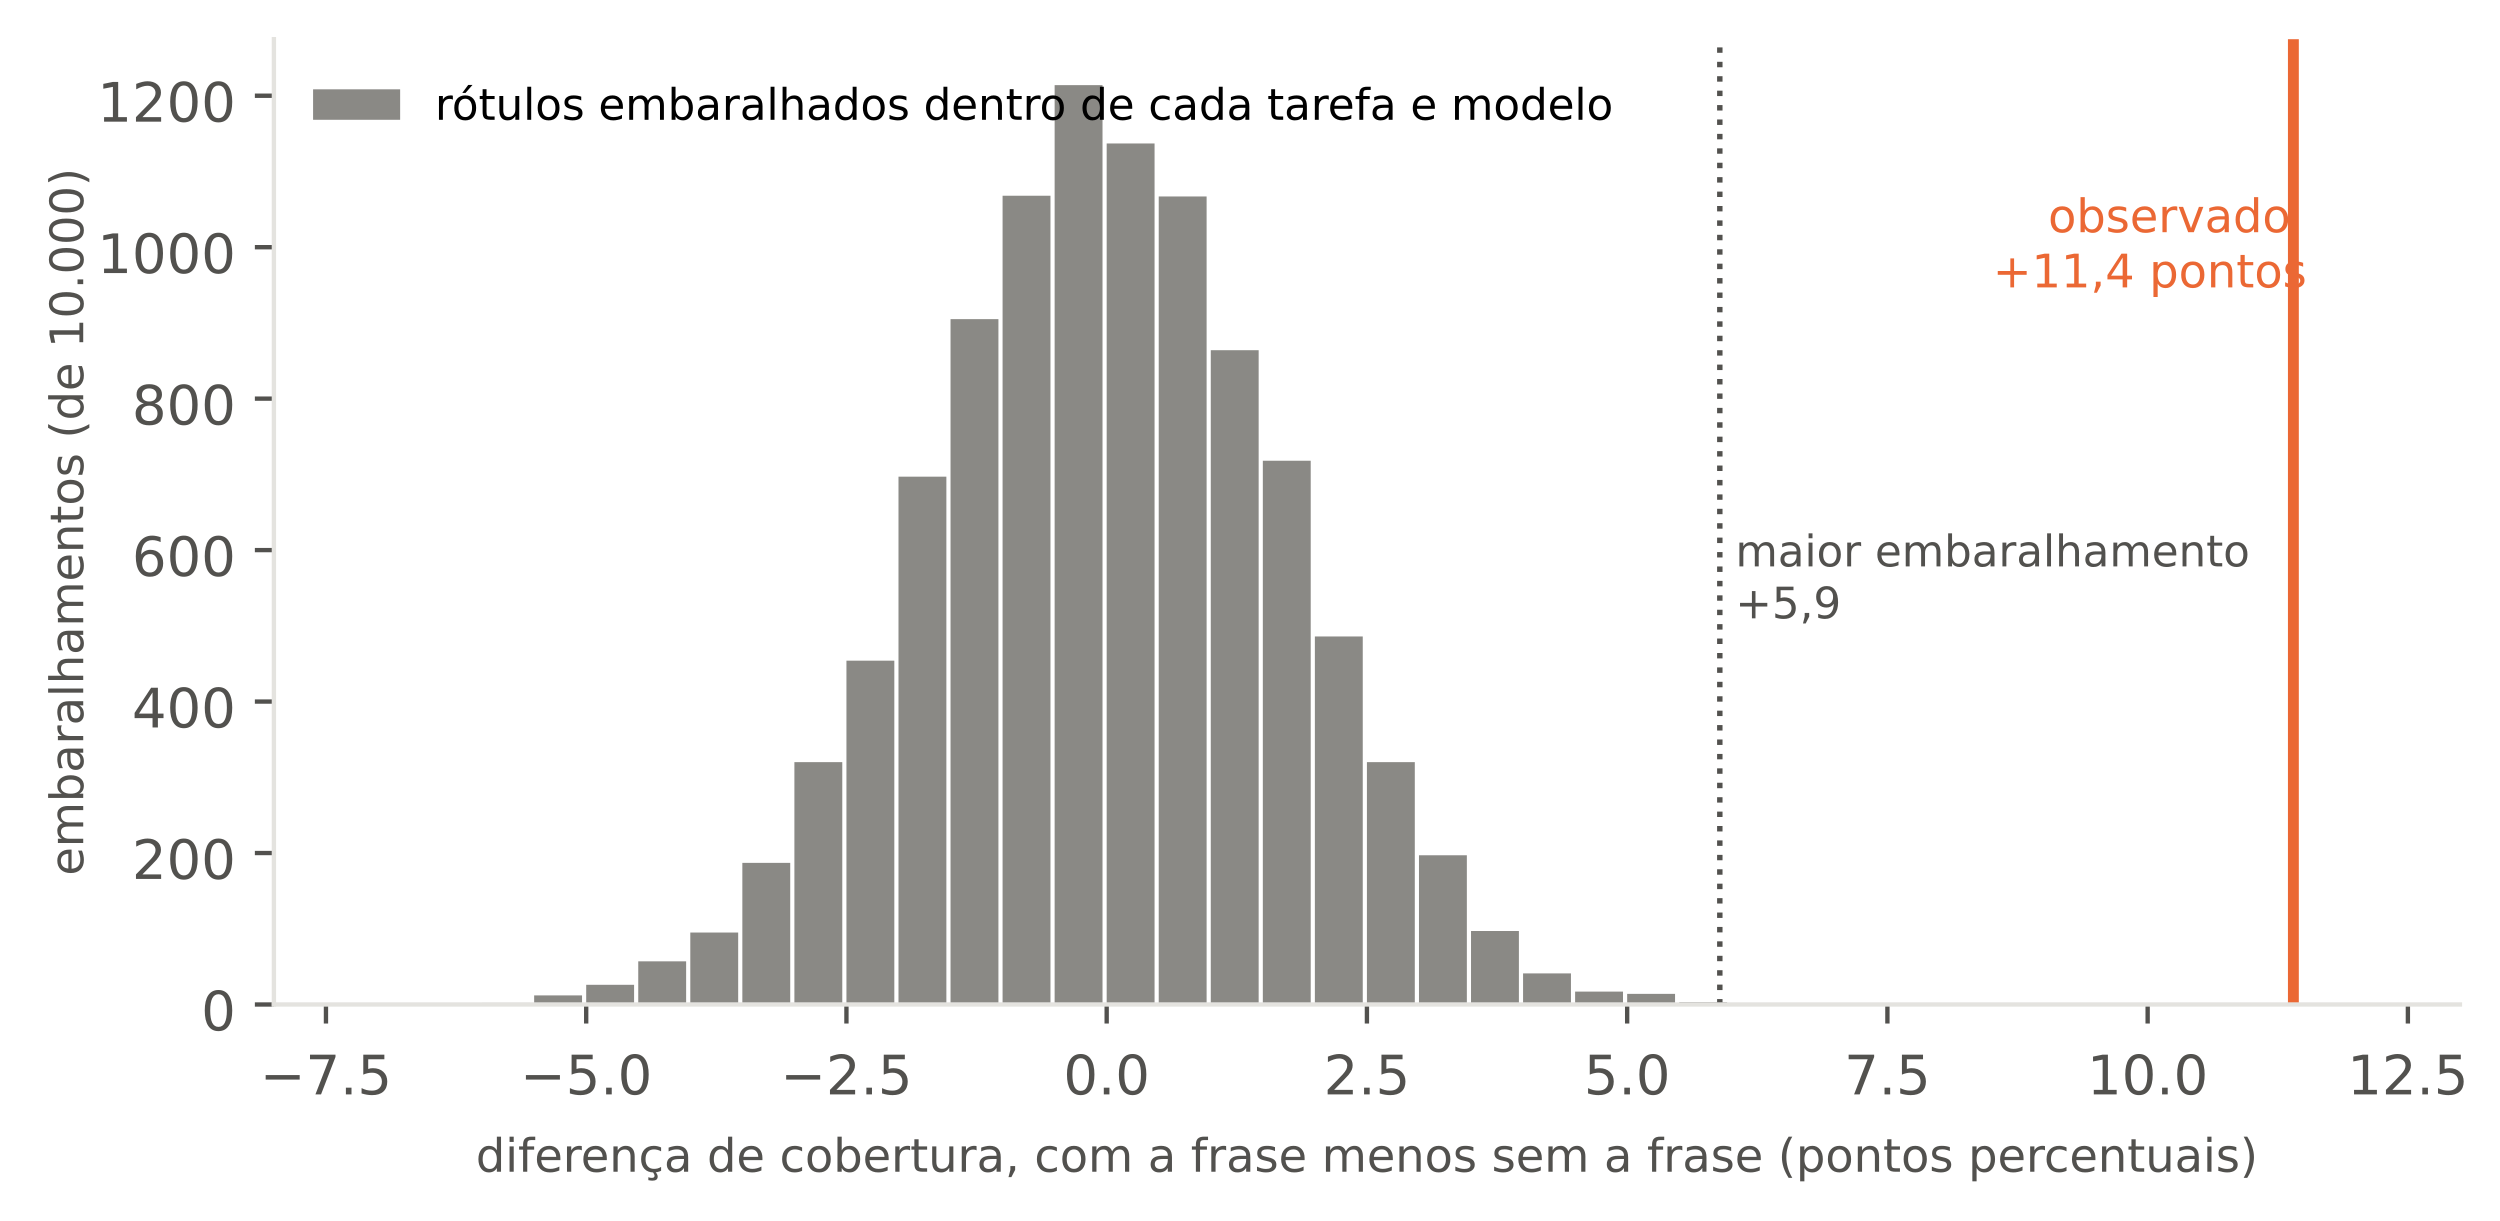
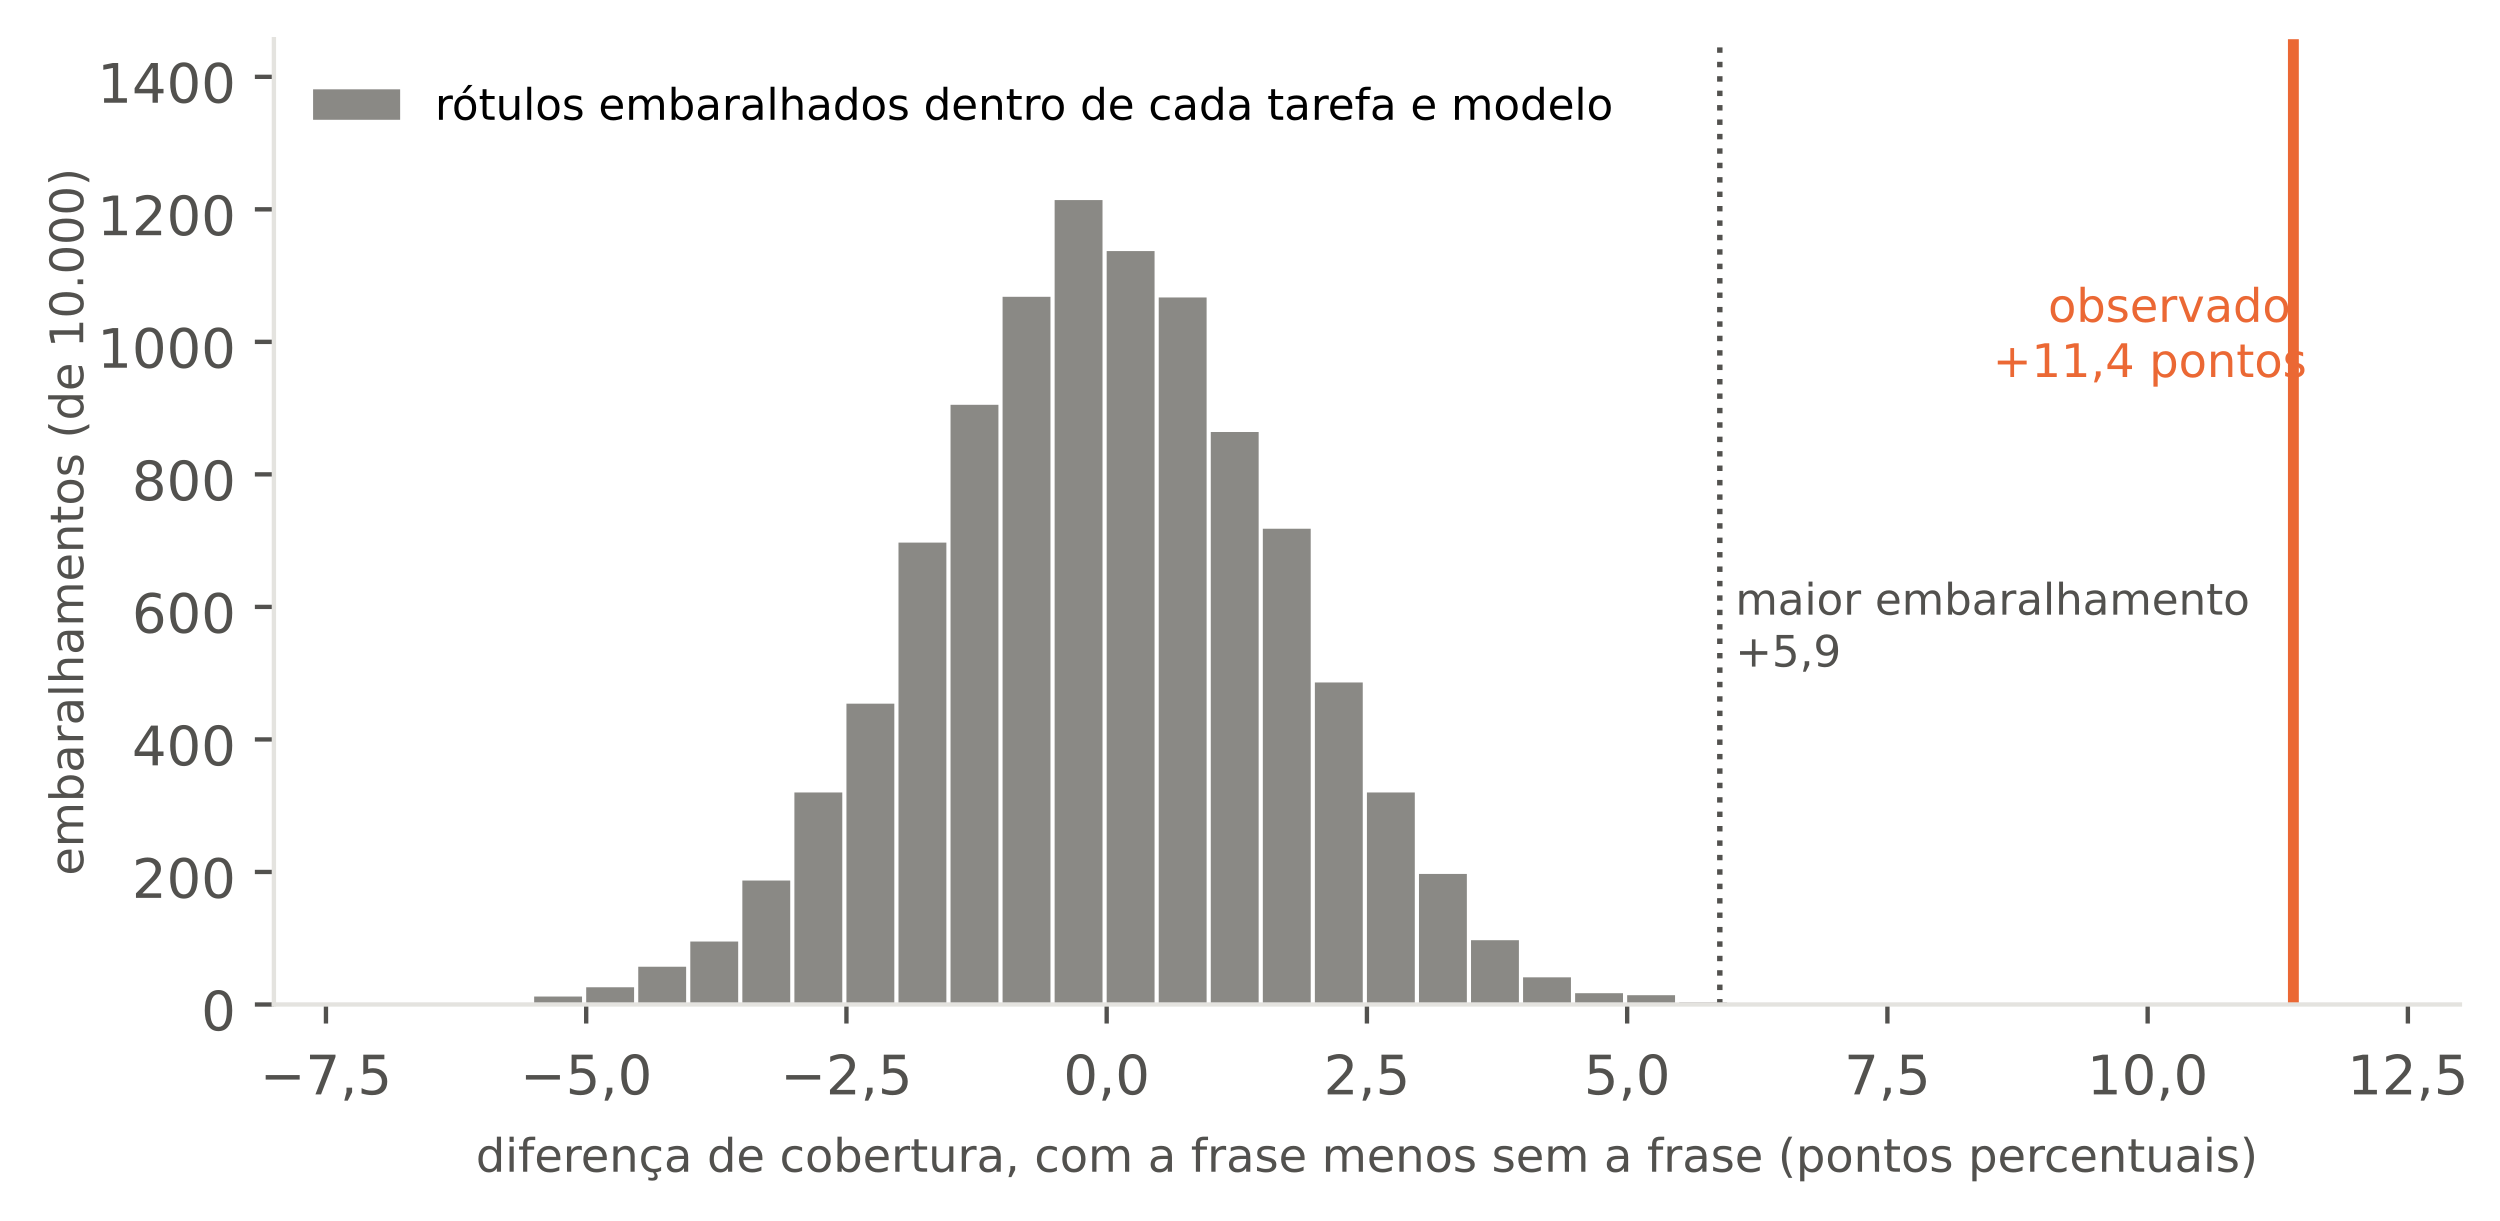
<svg xmlns="http://www.w3.org/2000/svg" xmlns:xlink="http://www.w3.org/1999/xlink" width="459.463pt" height="224.361pt" viewBox="0 0 459.463 224.361" version="1.1">
  <defs>
    <style type="text/css">*{stroke-linejoin: round; stroke-linecap: butt}</style>
  </defs>
  <g id="figure_1">
    <g id="patch_1">
      <path d="M 0 224.361  L 459.463 224.361  L 459.463 0  L 0 0  L 0 224.361  z " style="fill: none" />
    </g>
    <g id="axes_1">
      <g id="patch_2">
        <path d="M 50.34 184.608  L 452.1 184.608  L 452.1 7.2  L 50.34 7.2  L 50.34 184.608  z " style="fill: none" />
      </g>
      <g id="patch_3">
-         <path d="M 193.826 184.608  L 202.626 184.608  L 202.626 15.648  L 193.826 15.648  z " clip-path="url(#p25addb48a4)" style="fill: #8a8985" />
+         <path d="M 193.826 184.608  L 202.626 184.608  L 202.626 36.768  L 193.826 36.768  z " clip-path="url(#p25addb48a4)" style="fill: #8a8985" />
      </g>
      <g id="patch_4">
-         <path d="M 184.26 184.608  L 193.06 184.608  L 193.06 35.968  L 184.26 35.968  z " clip-path="url(#p25addb48a4)" style="fill: #8a8985" />
+         <path d="M 184.26 184.608  L 193.06 184.608  L 193.06 54.548  L 184.26 54.548  z " clip-path="url(#p25addb48a4)" style="fill: #8a8985" />
      </g>
      <g id="patch_5">
-         <path d="M 174.694 184.608  L 183.495 184.608  L 183.495 58.653  L 174.694 58.653  z " clip-path="url(#p25addb48a4)" style="fill: #8a8985" />
+         <path d="M 174.694 184.608  L 183.495 184.608  L 183.495 74.398  L 174.694 74.398  z " clip-path="url(#p25addb48a4)" style="fill: #8a8985" />
      </g>
      <g id="patch_6">
-         <path d="M 165.129 184.608  L 173.929 184.608  L 173.929 87.602  L 165.129 87.602  z " clip-path="url(#p25addb48a4)" style="fill: #8a8985" />
+         <path d="M 165.129 184.608  L 173.929 184.608  L 173.929 99.728  L 165.129 99.728  z " clip-path="url(#p25addb48a4)" style="fill: #8a8985" />
      </g>
      <g id="patch_7">
-         <path d="M 155.563 184.608  L 164.363 184.608  L 164.363 121.422  L 155.563 121.422  z " clip-path="url(#p25addb48a4)" style="fill: #8a8985" />
+         <path d="M 155.563 184.608  L 164.363 184.608  L 164.363 129.32  L 155.563 129.32  z " clip-path="url(#p25addb48a4)" style="fill: #8a8985" />
      </g>
      <g id="patch_8">
-         <path d="M 145.997 184.608  L 154.798 184.608  L 154.798 140.072  L 145.997 140.072  z " clip-path="url(#p25addb48a4)" style="fill: #8a8985" />
+         <path d="M 145.997 184.608  L 154.798 184.608  L 154.798 145.639  L 145.997 145.639  z " clip-path="url(#p25addb48a4)" style="fill: #8a8985" />
      </g>
      <g id="patch_9">
-         <path d="M 136.431 184.608  L 145.232 184.608  L 145.232 158.582  L 136.431 158.582  z " clip-path="url(#p25addb48a4)" style="fill: #8a8985" />
+         <path d="M 136.431 184.608  L 145.232 184.608  L 145.232 161.835  L 136.431 161.835  z " clip-path="url(#p25addb48a4)" style="fill: #8a8985" />
      </g>
      <g id="patch_10">
-         <path d="M 126.866 184.608  L 135.666 184.608  L 135.666 171.386  L 126.866 171.386  z " clip-path="url(#p25addb48a4)" style="fill: #8a8985" />
+         <path d="M 126.866 184.608  L 135.666 184.608  L 135.666 173.039  L 126.866 173.039  z " clip-path="url(#p25addb48a4)" style="fill: #8a8985" />
      </g>
      <g id="patch_11">
-         <path d="M 117.3 184.608  L 126.1 184.608  L 126.1 176.675  L 117.3 176.675  z " clip-path="url(#p25addb48a4)" style="fill: #8a8985" />
+         <path d="M 117.3 184.608  L 126.1 184.608  L 126.1 177.667  L 117.3 177.667  z " clip-path="url(#p25addb48a4)" style="fill: #8a8985" />
      </g>
      <g id="patch_12">
-         <path d="M 107.734 184.608  L 116.535 184.608  L 116.535 180.989  L 107.734 180.989  z " clip-path="url(#p25addb48a4)" style="fill: #8a8985" />
+         <path d="M 107.734 184.608  L 116.535 184.608  L 116.535 181.442  L 107.734 181.442  z " clip-path="url(#p25addb48a4)" style="fill: #8a8985" />
      </g>
      <g id="patch_13">
-         <path d="M 98.169 184.608  L 106.969 184.608  L 106.969 182.938  L 98.169 182.938  z " clip-path="url(#p25addb48a4)" style="fill: #8a8985" />
+         <path d="M 98.169 184.608  L 106.969 184.608  L 106.969 183.147  L 98.169 183.147  z " clip-path="url(#p25addb48a4)" style="fill: #8a8985" />
      </g>
      <g id="patch_14">
-         <path d="M 88.603 184.608  L 97.403 184.608  L 97.403 184.33  L 88.603 184.33  z " clip-path="url(#p25addb48a4)" style="fill: #8a8985" />
+         <path d="M 88.603 184.608  L 97.403 184.608  L 97.403 184.364  L 88.603 184.364  z " clip-path="url(#p25addb48a4)" style="fill: #8a8985" />
      </g>
      <g id="patch_15">
-         <path d="M 79.037 184.608  L 87.838 184.608  L 87.838 184.469  L 79.037 184.469  z " clip-path="url(#p25addb48a4)" style="fill: #8a8985" />
+         <path d="M 79.037 184.608  L 87.838 184.608  L 87.838 184.486  L 79.037 184.486  z " clip-path="url(#p25addb48a4)" style="fill: #8a8985" />
      </g>
      <g id="patch_16">
-         <path d="M 59.906 184.608  L 68.706 184.608  L 68.706 184.469  L 59.906 184.469  z " clip-path="url(#p25addb48a4)" style="fill: #8a8985" />
+         <path d="M 59.906 184.608  L 68.706 184.608  L 68.706 184.486  L 59.906 184.486  z " clip-path="url(#p25addb48a4)" style="fill: #8a8985" />
      </g>
      <g id="patch_17">
-         <path d="M 203.391 184.608  L 212.192 184.608  L 212.192 26.365  L 203.391 26.365  z " clip-path="url(#p25addb48a4)" style="fill: #8a8985" />
+         <path d="M 203.391 184.608  L 212.192 184.608  L 212.192 46.145  L 203.391 46.145  z " clip-path="url(#p25addb48a4)" style="fill: #8a8985" />
      </g>
      <g id="patch_18">
-         <path d="M 212.957 184.608  L 221.758 184.608  L 221.758 36.107  L 212.957 36.107  z " clip-path="url(#p25addb48a4)" style="fill: #8a8985" />
+         <path d="M 212.957 184.608  L 221.758 184.608  L 221.758 54.67  L 212.957 54.67  z " clip-path="url(#p25addb48a4)" style="fill: #8a8985" />
      </g>
      <g id="patch_19">
-         <path d="M 222.523 184.608  L 231.323 184.608  L 231.323 64.36  L 222.523 64.36  z " clip-path="url(#p25addb48a4)" style="fill: #8a8985" />
+         <path d="M 222.523 184.608  L 231.323 184.608  L 231.323 79.391  L 222.523 79.391  z " clip-path="url(#p25addb48a4)" style="fill: #8a8985" />
      </g>
      <g id="patch_20">
-         <path d="M 232.089 184.608  L 240.889 184.608  L 240.889 84.679  L 232.089 84.679  z " clip-path="url(#p25addb48a4)" style="fill: #8a8985" />
+         <path d="M 232.089 184.608  L 240.889 184.608  L 240.889 97.171  L 232.089 97.171  z " clip-path="url(#p25addb48a4)" style="fill: #8a8985" />
      </g>
      <g id="patch_21">
-         <path d="M 241.654 184.608  L 250.455 184.608  L 250.455 116.968  L 241.654 116.968  z " clip-path="url(#p25addb48a4)" style="fill: #8a8985" />
+         <path d="M 241.654 184.608  L 250.455 184.608  L 250.455 125.423  L 241.654 125.423  z " clip-path="url(#p25addb48a4)" style="fill: #8a8985" />
      </g>
      <g id="patch_22">
-         <path d="M 251.22 184.608  L 260.02 184.608  L 260.02 140.072  L 251.22 140.072  z " clip-path="url(#p25addb48a4)" style="fill: #8a8985" />
+         <path d="M 251.22 184.608  L 260.02 184.608  L 260.02 145.639  L 251.22 145.639  z " clip-path="url(#p25addb48a4)" style="fill: #8a8985" />
      </g>
      <g id="patch_23">
-         <path d="M 260.786 184.608  L 269.586 184.608  L 269.586 157.19  L 260.786 157.19  z " clip-path="url(#p25addb48a4)" style="fill: #8a8985" />
+         <path d="M 260.786 184.608  L 269.586 184.608  L 269.586 160.617  L 260.786 160.617  z " clip-path="url(#p25addb48a4)" style="fill: #8a8985" />
      </g>
      <g id="patch_24">
-         <path d="M 270.351 184.608  L 279.152 184.608  L 279.152 171.108  L 270.351 171.108  z " clip-path="url(#p25addb48a4)" style="fill: #8a8985" />
+         <path d="M 270.351 184.608  L 279.152 184.608  L 279.152 172.795  L 270.351 172.795  z " clip-path="url(#p25addb48a4)" style="fill: #8a8985" />
      </g>
      <g id="patch_25">
-         <path d="M 279.917 184.608  L 288.718 184.608  L 288.718 178.902  L 279.917 178.902  z " clip-path="url(#p25addb48a4)" style="fill: #8a8985" />
+         <path d="M 279.917 184.608  L 288.718 184.608  L 288.718 179.615  L 279.917 179.615  z " clip-path="url(#p25addb48a4)" style="fill: #8a8985" />
      </g>
      <g id="patch_26">
-         <path d="M 289.483 184.608  L 298.283 184.608  L 298.283 182.242  L 289.483 182.242  z " clip-path="url(#p25addb48a4)" style="fill: #8a8985" />
+         <path d="M 289.483 184.608  L 298.283 184.608  L 298.283 182.538  L 289.483 182.538  z " clip-path="url(#p25addb48a4)" style="fill: #8a8985" />
      </g>
      <g id="patch_27">
-         <path d="M 299.049 184.608  L 307.849 184.608  L 307.849 182.66  L 299.049 182.66  z " clip-path="url(#p25addb48a4)" style="fill: #8a8985" />
+         <path d="M 299.049 184.608  L 307.849 184.608  L 307.849 182.903  L 299.049 182.903  z " clip-path="url(#p25addb48a4)" style="fill: #8a8985" />
      </g>
      <g id="patch_28">
-         <path d="M 308.614 184.608  L 317.415 184.608  L 317.415 184.19  L 308.614 184.19  z " clip-path="url(#p25addb48a4)" style="fill: #8a8985" />
+         <path d="M 308.614 184.608  L 317.415 184.608  L 317.415 184.243  L 308.614 184.243  z " clip-path="url(#p25addb48a4)" style="fill: #8a8985" />
      </g>
      <g id="matplotlib.axis_1">
        <g id="xtick_1">
          <g id="line2d_1">
            <defs>
              <path id="m76695bbce8" d="M 0 0  L 0 3.5  " style="stroke: #52514e; stroke-width: 0.8" />
            </defs>
            <g>
              <use xlink:href="#m76695bbce8" x="59.906" y="184.608" style="fill: #52514e; stroke: #52514e; stroke-width: 0.8" />
            </g>
          </g>
          <g id="text_1">
-             <text style="font-size: 10px; font-family: 'Helvetica Neue', 'DejaVu Sans'; text-anchor: middle; fill: #52514e" x="59.906" y="201.128" transform="rotate(-0 59.90571 201.128)">−7.5</text>
+             <text style="font-size: 10px; font-family: 'Helvetica Neue', 'DejaVu Sans'; text-anchor: middle; fill: #52514e" x="59.906" y="201.128" transform="rotate(-0 59.90571 201.128)">−7,5</text>
          </g>
        </g>
        <g id="xtick_2">
          <g id="line2d_2">
            <g>
              <use xlink:href="#m76695bbce8" x="107.734" y="184.608" style="fill: #52514e; stroke: #52514e; stroke-width: 0.8" />
            </g>
          </g>
          <g id="text_2">
-             <text style="font-size: 10px; font-family: 'Helvetica Neue', 'DejaVu Sans'; text-anchor: middle; fill: #52514e" x="107.734" y="201.128" transform="rotate(-0 107.7343 201.128)">−5.0</text>
+             <text style="font-size: 10px; font-family: 'Helvetica Neue', 'DejaVu Sans'; text-anchor: middle; fill: #52514e" x="107.734" y="201.128" transform="rotate(-0 107.7343 201.128)">−5,0</text>
          </g>
        </g>
        <g id="xtick_3">
          <g id="line2d_3">
            <g>
              <use xlink:href="#m76695bbce8" x="155.563" y="184.608" style="fill: #52514e; stroke: #52514e; stroke-width: 0.8" />
            </g>
          </g>
          <g id="text_3">
-             <text style="font-size: 10px; font-family: 'Helvetica Neue', 'DejaVu Sans'; text-anchor: middle; fill: #52514e" x="155.563" y="201.128" transform="rotate(-0 155.5629 201.128)">−2.5</text>
+             <text style="font-size: 10px; font-family: 'Helvetica Neue', 'DejaVu Sans'; text-anchor: middle; fill: #52514e" x="155.563" y="201.128" transform="rotate(-0 155.5629 201.128)">−2,5</text>
          </g>
        </g>
        <g id="xtick_4">
          <g id="line2d_4">
            <g>
              <use xlink:href="#m76695bbce8" x="203.391" y="184.608" style="fill: #52514e; stroke: #52514e; stroke-width: 0.8" />
            </g>
          </g>
          <g id="text_4">
-             <text style="font-size: 10px; font-family: 'Helvetica Neue', 'DejaVu Sans'; text-anchor: middle; fill: #52514e" x="203.391" y="201.128" transform="rotate(-0 203.3914 201.128)">0.0</text>
+             <text style="font-size: 10px; font-family: 'Helvetica Neue', 'DejaVu Sans'; text-anchor: middle; fill: #52514e" x="203.391" y="201.128" transform="rotate(-0 203.3914 201.128)">0,0</text>
          </g>
        </g>
        <g id="xtick_5">
          <g id="line2d_5">
            <g>
              <use xlink:href="#m76695bbce8" x="251.22" y="184.608" style="fill: #52514e; stroke: #52514e; stroke-width: 0.8" />
            </g>
          </g>
          <g id="text_5">
-             <text style="font-size: 10px; font-family: 'Helvetica Neue', 'DejaVu Sans'; text-anchor: middle; fill: #52514e" x="251.22" y="201.128" transform="rotate(-0 251.22 201.128)">2.5</text>
+             <text style="font-size: 10px; font-family: 'Helvetica Neue', 'DejaVu Sans'; text-anchor: middle; fill: #52514e" x="251.22" y="201.128" transform="rotate(-0 251.22 201.128)">2,5</text>
          </g>
        </g>
        <g id="xtick_6">
          <g id="line2d_6">
            <g>
              <use xlink:href="#m76695bbce8" x="299.049" y="184.608" style="fill: #52514e; stroke: #52514e; stroke-width: 0.8" />
            </g>
          </g>
          <g id="text_6">
-             <text style="font-size: 10px; font-family: 'Helvetica Neue', 'DejaVu Sans'; text-anchor: middle; fill: #52514e" x="299.049" y="201.128" transform="rotate(-0 299.0486 201.128)">5.0</text>
+             <text style="font-size: 10px; font-family: 'Helvetica Neue', 'DejaVu Sans'; text-anchor: middle; fill: #52514e" x="299.049" y="201.128" transform="rotate(-0 299.0486 201.128)">5,0</text>
          </g>
        </g>
        <g id="xtick_7">
          <g id="line2d_7">
            <g>
              <use xlink:href="#m76695bbce8" x="346.877" y="184.608" style="fill: #52514e; stroke: #52514e; stroke-width: 0.8" />
            </g>
          </g>
          <g id="text_7">
-             <text style="font-size: 10px; font-family: 'Helvetica Neue', 'DejaVu Sans'; text-anchor: middle; fill: #52514e" x="346.877" y="201.128" transform="rotate(-0 346.8771 201.128)">7.5</text>
+             <text style="font-size: 10px; font-family: 'Helvetica Neue', 'DejaVu Sans'; text-anchor: middle; fill: #52514e" x="346.877" y="201.128" transform="rotate(-0 346.8771 201.128)">7,5</text>
          </g>
        </g>
        <g id="xtick_8">
          <g id="line2d_8">
            <g>
              <use xlink:href="#m76695bbce8" x="394.706" y="184.608" style="fill: #52514e; stroke: #52514e; stroke-width: 0.8" />
            </g>
          </g>
          <g id="text_8">
-             <text style="font-size: 10px; font-family: 'Helvetica Neue', 'DejaVu Sans'; text-anchor: middle; fill: #52514e" x="394.706" y="201.128" transform="rotate(-0 394.7057 201.128)">10.0</text>
+             <text style="font-size: 10px; font-family: 'Helvetica Neue', 'DejaVu Sans'; text-anchor: middle; fill: #52514e" x="394.706" y="201.128" transform="rotate(-0 394.7057 201.128)">10,0</text>
          </g>
        </g>
        <g id="xtick_9">
          <g id="line2d_9">
            <g>
              <use xlink:href="#m76695bbce8" x="442.534" y="184.608" style="fill: #52514e; stroke: #52514e; stroke-width: 0.8" />
            </g>
          </g>
          <g id="text_9">
-             <text style="font-size: 10px; font-family: 'Helvetica Neue', 'DejaVu Sans'; text-anchor: middle; fill: #52514e" x="442.534" y="201.128" transform="rotate(-0 442.5343 201.128)">12.5</text>
+             <text style="font-size: 10px; font-family: 'Helvetica Neue', 'DejaVu Sans'; text-anchor: middle; fill: #52514e" x="442.534" y="201.128" transform="rotate(-0 442.5343 201.128)">12,5</text>
          </g>
        </g>
        <g id="text_10">
          <text style="font-size: 8.5px; font-family: 'Helvetica Neue', 'DejaVu Sans'; text-anchor: middle; fill: #52514e" x="251.22" y="215.35" transform="rotate(-0 251.22 215.35)">diferença de cobertura, com a frase menos sem a frase (pontos percentuais)</text>
        </g>
      </g>
      <g id="matplotlib.axis_2">
        <g id="ytick_1">
          <g id="line2d_10">
            <defs>
              <path id="mbac4e56621" d="M 0 0  L -3.5 0  " style="stroke: #52514e; stroke-width: 0.8" />
            </defs>
            <g>
              <use xlink:href="#mbac4e56621" x="50.34" y="184.608" style="fill: #52514e; stroke: #52514e; stroke-width: 0.8" />
            </g>
          </g>
          <g id="text_11">
            <text style="font-size: 10px; font-family: 'Helvetica Neue', 'DejaVu Sans'; text-anchor: end; fill: #52514e" x="43.34" y="189.368" transform="rotate(-0 43.34 189.368)">0</text>
          </g>
        </g>
        <g id="ytick_2">
          <g id="line2d_11">
            <g>
-               <use xlink:href="#mbac4e56621" x="50.34" y="156.773" style="fill: #52514e; stroke: #52514e; stroke-width: 0.8" />
+               <use xlink:href="#mbac4e56621" x="50.34" y="160.252" style="fill: #52514e; stroke: #52514e; stroke-width: 0.8" />
            </g>
          </g>
          <g id="text_12">
-             <text style="font-size: 10px; font-family: 'Helvetica Neue', 'DejaVu Sans'; text-anchor: end; fill: #52514e" x="43.34" y="161.533" transform="rotate(-0 43.34 161.5327)">200</text>
+             <text style="font-size: 10px; font-family: 'Helvetica Neue', 'DejaVu Sans'; text-anchor: end; fill: #52514e" x="43.34" y="165.012" transform="rotate(-0 43.34 165.0122)">200</text>
          </g>
        </g>
        <g id="ytick_3">
          <g id="line2d_12">
            <g>
-               <use xlink:href="#mbac4e56621" x="50.34" y="128.937" style="fill: #52514e; stroke: #52514e; stroke-width: 0.8" />
+               <use xlink:href="#mbac4e56621" x="50.34" y="135.896" style="fill: #52514e; stroke: #52514e; stroke-width: 0.8" />
            </g>
          </g>
          <g id="text_13">
-             <text style="font-size: 10px; font-family: 'Helvetica Neue', 'DejaVu Sans'; text-anchor: end; fill: #52514e" x="43.34" y="133.697" transform="rotate(-0 43.34 133.6975)">400</text>
+             <text style="font-size: 10px; font-family: 'Helvetica Neue', 'DejaVu Sans'; text-anchor: end; fill: #52514e" x="43.34" y="140.656" transform="rotate(-0 43.34 140.6563)">400</text>
          </g>
        </g>
        <g id="ytick_4">
          <g id="line2d_13">
            <g>
-               <use xlink:href="#mbac4e56621" x="50.34" y="101.102" style="fill: #52514e; stroke: #52514e; stroke-width: 0.8" />
+               <use xlink:href="#mbac4e56621" x="50.34" y="111.54" style="fill: #52514e; stroke: #52514e; stroke-width: 0.8" />
            </g>
          </g>
          <g id="text_14">
-             <text style="font-size: 10px; font-family: 'Helvetica Neue', 'DejaVu Sans'; text-anchor: end; fill: #52514e" x="43.34" y="105.862" transform="rotate(-0 43.34 105.8622)">600</text>
+             <text style="font-size: 10px; font-family: 'Helvetica Neue', 'DejaVu Sans'; text-anchor: end; fill: #52514e" x="43.34" y="116.3" transform="rotate(-0 43.34 116.3005)">600</text>
          </g>
        </g>
        <g id="ytick_5">
          <g id="line2d_14">
            <g>
-               <use xlink:href="#mbac4e56621" x="50.34" y="73.267" style="fill: #52514e; stroke: #52514e; stroke-width: 0.8" />
+               <use xlink:href="#mbac4e56621" x="50.34" y="87.185" style="fill: #52514e; stroke: #52514e; stroke-width: 0.8" />
            </g>
          </g>
          <g id="text_15">
-             <text style="font-size: 10px; font-family: 'Helvetica Neue', 'DejaVu Sans'; text-anchor: end; fill: #52514e" x="43.34" y="78.027" transform="rotate(-0 43.34 78.02698)">800</text>
+             <text style="font-size: 10px; font-family: 'Helvetica Neue', 'DejaVu Sans'; text-anchor: end; fill: #52514e" x="43.34" y="91.945" transform="rotate(-0 43.34 91.94461)">800</text>
          </g>
        </g>
        <g id="ytick_6">
          <g id="line2d_15">
            <g>
-               <use xlink:href="#mbac4e56621" x="50.34" y="45.432" style="fill: #52514e; stroke: #52514e; stroke-width: 0.8" />
+               <use xlink:href="#mbac4e56621" x="50.34" y="62.829" style="fill: #52514e; stroke: #52514e; stroke-width: 0.8" />
            </g>
          </g>
          <g id="text_16">
-             <text style="font-size: 10px; font-family: 'Helvetica Neue', 'DejaVu Sans'; text-anchor: end; fill: #52514e" x="43.34" y="50.192" transform="rotate(-0 43.34 50.19172)">1000</text>
+             <text style="font-size: 10px; font-family: 'Helvetica Neue', 'DejaVu Sans'; text-anchor: end; fill: #52514e" x="43.34" y="67.589" transform="rotate(-0 43.34 67.58876)">1000</text>
          </g>
        </g>
        <g id="ytick_7">
          <g id="line2d_16">
            <g>
-               <use xlink:href="#mbac4e56621" x="50.34" y="17.596" style="fill: #52514e; stroke: #52514e; stroke-width: 0.8" />
+               <use xlink:href="#mbac4e56621" x="50.34" y="38.473" style="fill: #52514e; stroke: #52514e; stroke-width: 0.8" />
            </g>
          </g>
          <g id="text_17">
-             <text style="font-size: 10px; font-family: 'Helvetica Neue', 'DejaVu Sans'; text-anchor: end; fill: #52514e" x="43.34" y="22.356" transform="rotate(-0 43.34 22.35647)">1200</text>
-           </g>
-         </g>
-         <g id="text_18">
+             <text style="font-size: 10px; font-family: 'Helvetica Neue', 'DejaVu Sans'; text-anchor: end; fill: #52514e" x="43.34" y="43.233" transform="rotate(-0 43.34 43.23291)">1200</text>
+           </g>
+         </g>
+         <g id="ytick_8">
+           <g id="line2d_17">
+             <g>
+               <use xlink:href="#mbac4e56621" x="50.34" y="14.117" style="fill: #52514e; stroke: #52514e; stroke-width: 0.8" />
+             </g>
+           </g>
+           <g id="text_18">
+             <text style="font-size: 10px; font-family: 'Helvetica Neue', 'DejaVu Sans'; text-anchor: end; fill: #52514e" x="43.34" y="18.877" transform="rotate(-0 43.34 18.87706)">1400</text>
+           </g>
+         </g>
+         <g id="text_19">
          <text style="font-size: 8.5px; font-family: 'Helvetica Neue', 'DejaVu Sans'; text-anchor: middle; fill: #52514e" x="15.292" y="95.904" transform="rotate(-90 15.292 95.904)">embaralhamentos (de 10.000)</text>
        </g>
      </g>
-       <g id="line2d_17">
+       <g id="line2d_18">
        <path d="M 421.49 184.608  L 421.49 7.2  " clip-path="url(#p25addb48a4)" style="fill: none; stroke: #eb6834; stroke-width: 2; stroke-linecap: square" />
      </g>
-       <g id="line2d_18">
+       <g id="line2d_19">
        <path d="M 316.076 184.608  L 316.076 7.2  " clip-path="url(#p25addb48a4)" style="fill: none; stroke-dasharray: 1,1.65; stroke-dashoffset: 0; stroke: #52514e" />
      </g>
      <g id="patch_29">
        <path d="M 50.34 184.608  L 50.34 7.2  " style="fill: none; stroke: #e4e3df; stroke-width: 0.8; stroke-linejoin: miter; stroke-linecap: square" />
      </g>
      <g id="patch_30">
        <path d="M 50.34 184.608  L 452.1 184.608  " style="fill: none; stroke: #e4e3df; stroke-width: 0.8; stroke-linejoin: miter; stroke-linecap: square" />
      </g>
-       <g id="text_19">
-         <text style="font-size: 8.5px; font-family: 'Helvetica Neue', 'DejaVu Sans'; fill: #eb6834" transform="translate(376.4076 42.6787)">observado</text>
-         <text style="font-size: 8.5px; font-family: 'Helvetica Neue', 'DejaVu Sans'; fill: #eb6834" transform="translate(366.2527 52.8192)">+11,4 pontos</text>
-       </g>
      <g id="text_20">
-         <text style="font-size: 8px; font-family: 'Helvetica Neue', 'DejaVu Sans'; fill: #52514e" transform="translate(318.9453 104.1008)">maior embaralhamento</text>
-         <text style="font-size: 8px; font-family: 'Helvetica Neue', 'DejaVu Sans'; fill: #52514e" transform="translate(318.9453 113.6448)">+5,9</text>
+         <text style="font-size: 8.5px; font-family: 'Helvetica Neue', 'DejaVu Sans'; fill: #eb6834" transform="translate(376.4076 59.1523)">observado</text>
+         <text style="font-size: 8.5px; font-family: 'Helvetica Neue', 'DejaVu Sans'; fill: #eb6834" transform="translate(366.2527 69.2928)">+11,4 pontos</text>
+       </g>
+       <g id="text_21">
+         <text style="font-size: 8px; font-family: 'Helvetica Neue', 'DejaVu Sans'; fill: #52514e" transform="translate(318.9453 112.9712)">maior embaralhamento</text>
+         <text style="font-size: 8px; font-family: 'Helvetica Neue', 'DejaVu Sans'; fill: #52514e" transform="translate(318.9453 122.5152)">+5,9</text>
      </g>
      <g id="legend_1">
        <g id="patch_31">
          <path d="M 57.54 22.016  L 73.54 22.016  L 73.54 16.416  L 57.54 16.416  z " style="fill: #8a8985" />
        </g>
-         <g id="text_21">
+         <g id="text_22">
          <text style="font-size: 8px; font-family: 'Helvetica Neue', 'DejaVu Sans'; text-anchor: start" x="79.94" y="22.016" transform="rotate(-0 79.94 22.016)">rótulos embaralhados dentro de cada tarefa e modelo</text>
        </g>
      </g>
    </g>
  </g>
  <defs>
    <clipPath id="p25addb48a4">
      <rect x="50.34" y="7.2" width="401.76" height="177.408" />
    </clipPath>
  </defs>
</svg>
